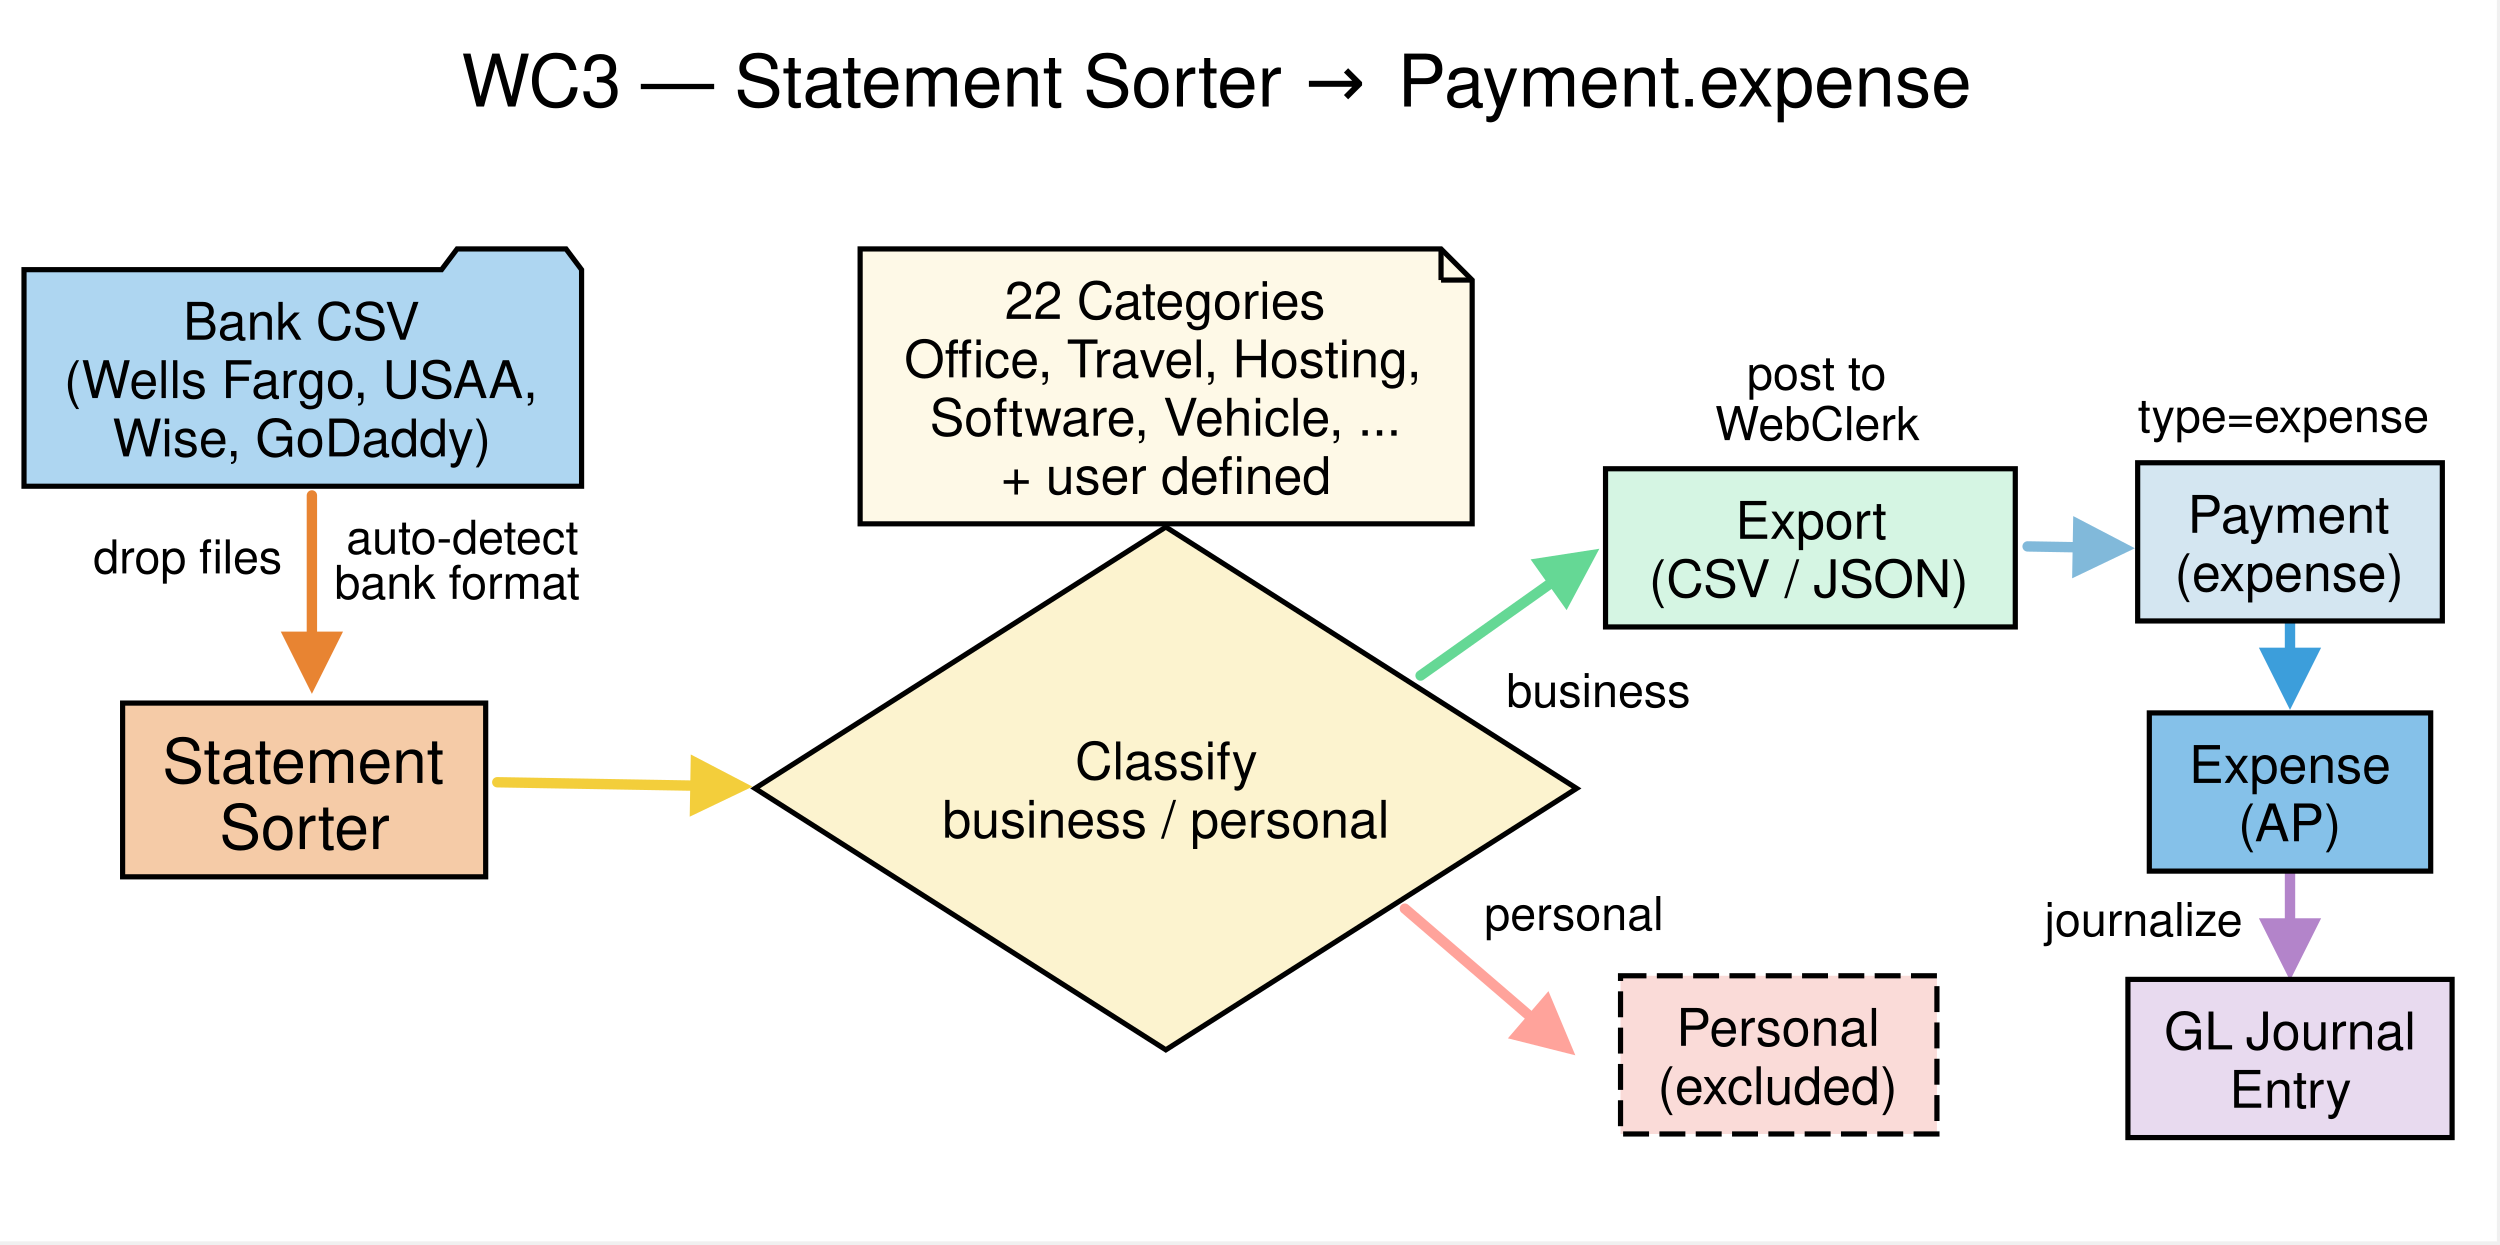
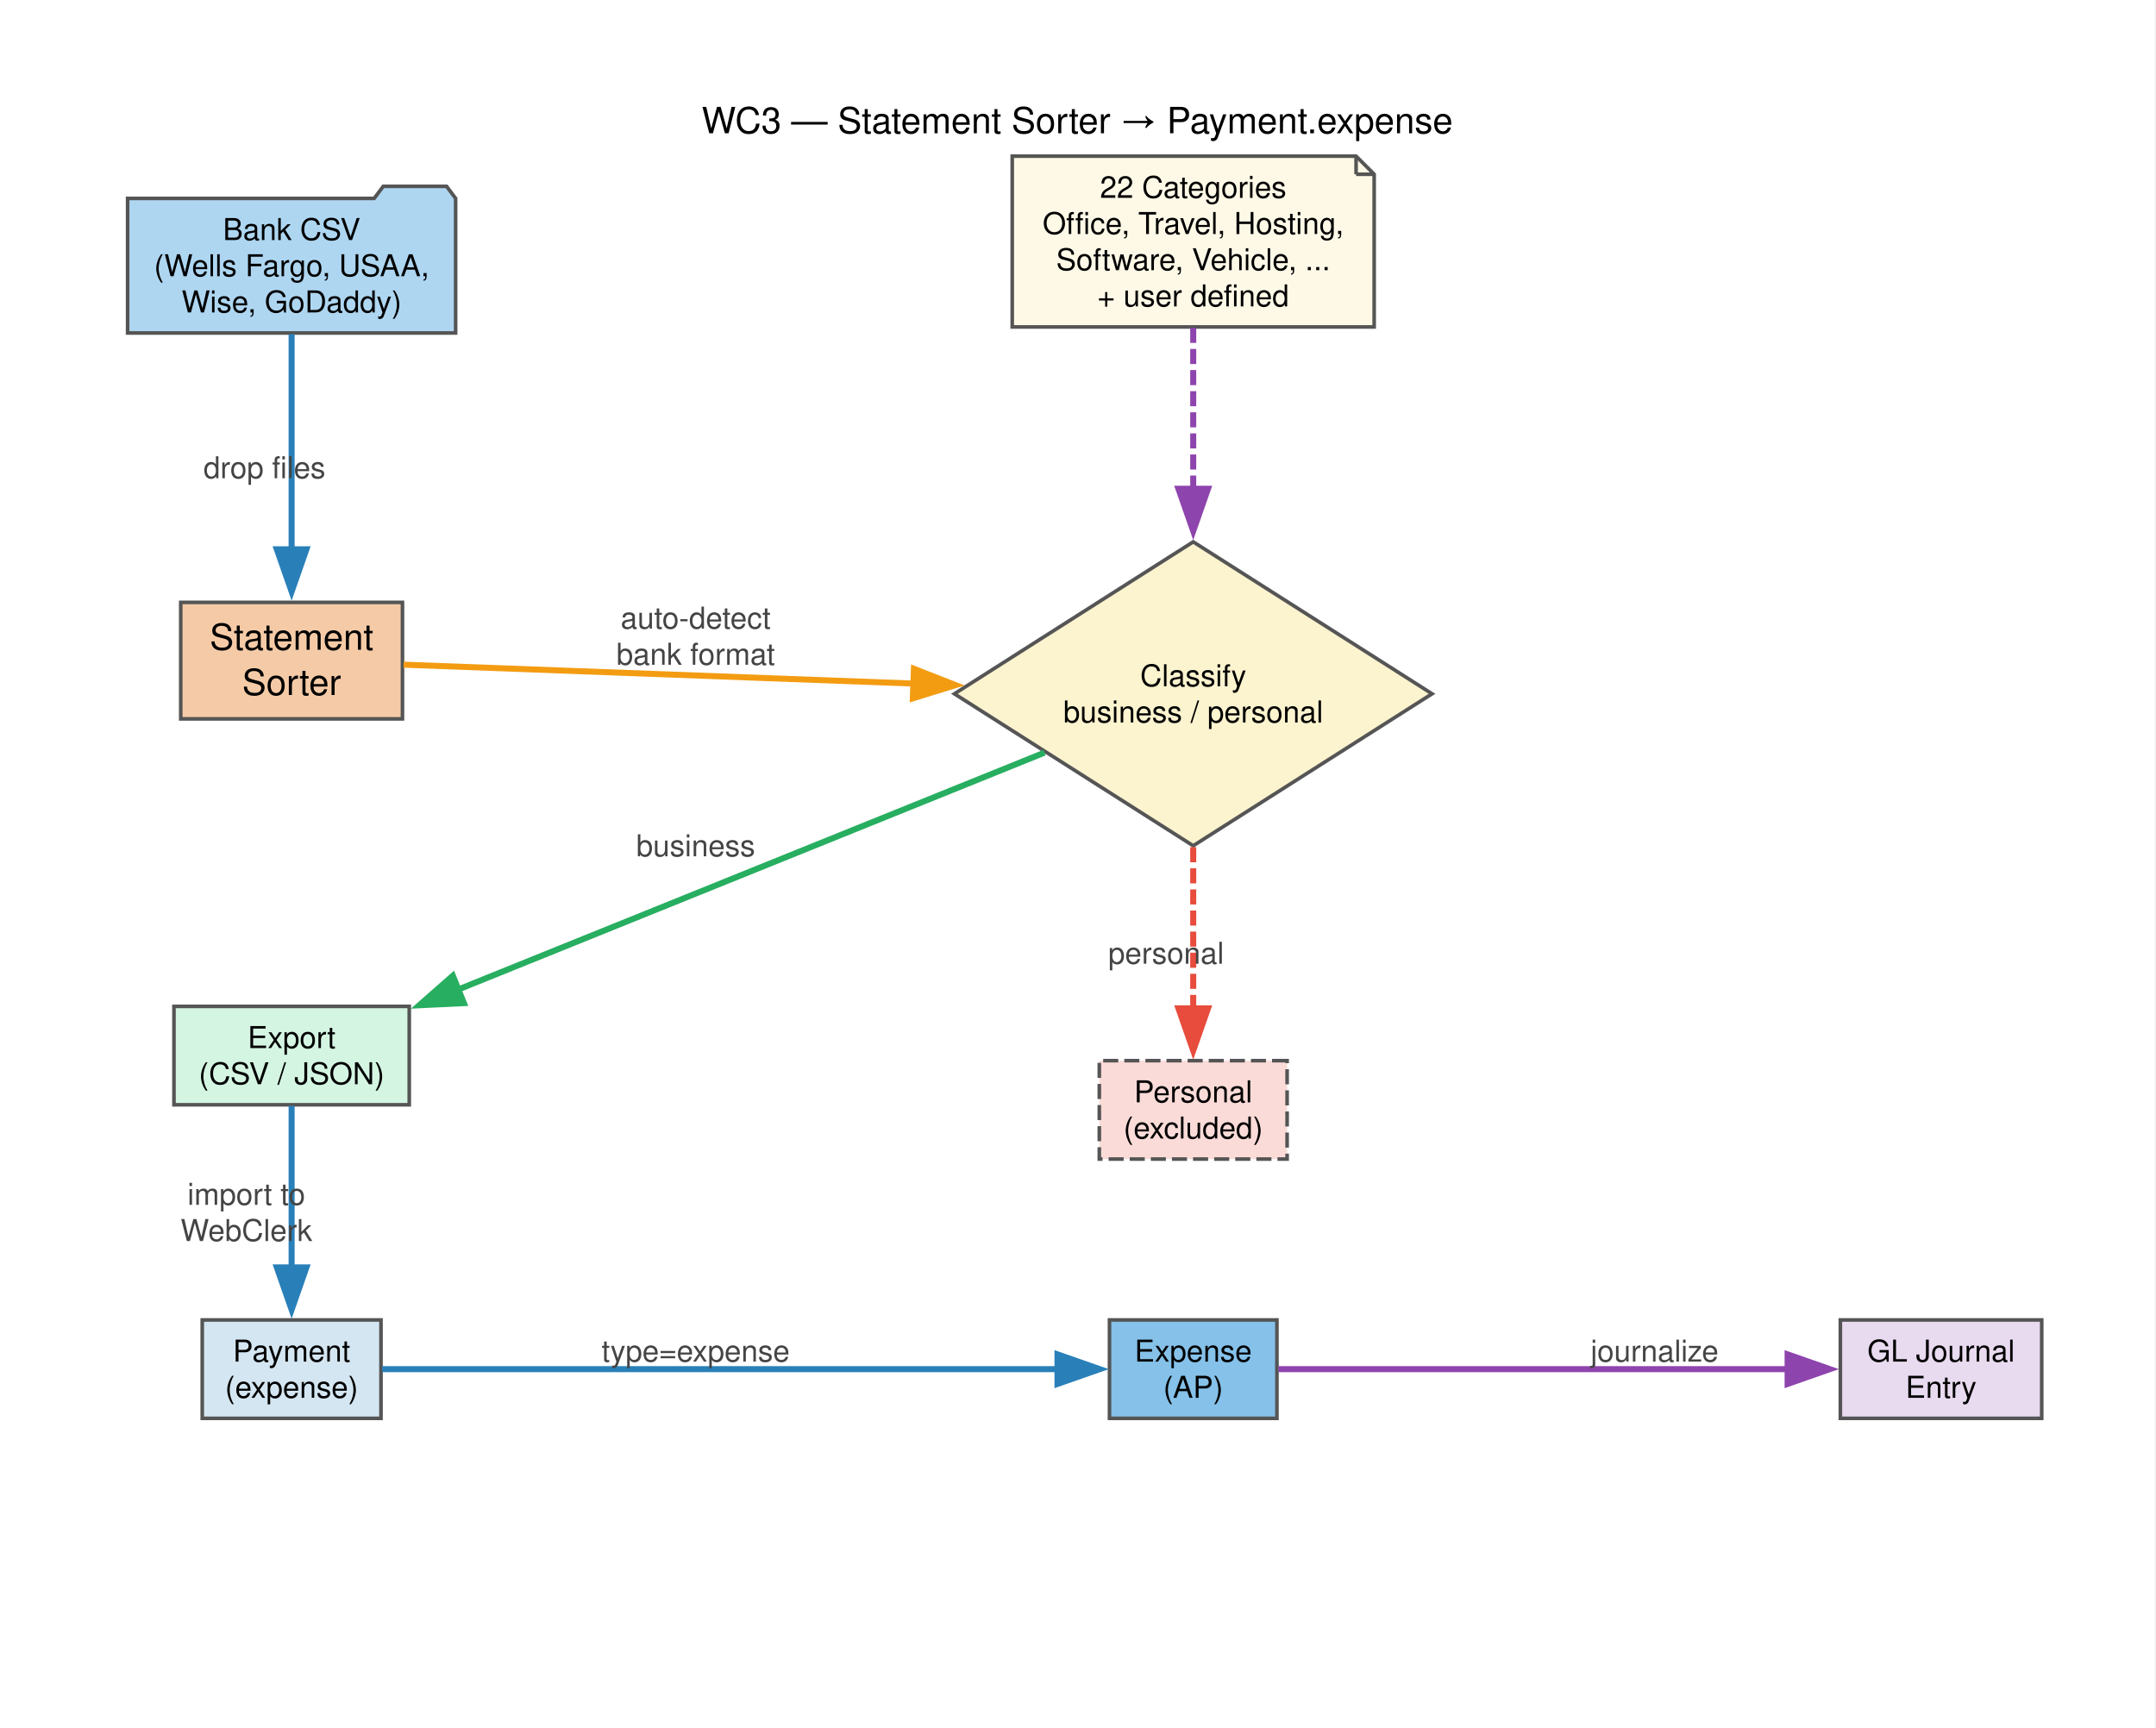
- <svg xmlns="http://www.w3.org/2000/svg" width="100%" height="100%" viewBox="0 0 482 240" version="1.1" xml:space="preserve" style="fill-rule:evenodd;clip-rule:evenodd;stroke-linecap:round;stroke-linejoin:round;stroke-miterlimit:1.5;">
-   <g transform="matrix(1,0,0,1,-111.212,-55.9209)">
-     <g id="graph0" transform="matrix(1,0,0,1,41.5354,518.286)">
-       <g transform="matrix(1,0,0,1,-41.5354,-518.286)">
-         <rect x="111.212" y="55.921" width="481.397" height="239.332" style="fill:white;" />
+ <svg xmlns="http://www.w3.org/2000/svg" xmlns:xlink="http://www.w3.org/1999/xlink" width="715pt" height="573pt" viewBox="0.00 0.00 715.00 573.00">
+   <g id="graph0" class="graph" transform="scale(1 1) rotate(0) translate(28.8 544.48)">
+     <polygon fill="white" stroke="none" points="-28.8,28.8 -28.8,-544.48 685.71,-544.48 685.71,28.8 -28.8,28.8" />
+     <text xml:space="preserve" text-anchor="middle" x="328.45" y="-500.28" font-family="Helvetica Neue,Helvetica,Arial,sans-serif" font-size="12.00">WC3 — Statement Sorter → Payment.expense</text>
+     <g id="node3" class="node">
+       <polygon fill="#aed6f1" stroke="#555555" stroke-width="1.2" points="122.3,-478.68 119.3,-482.68 98.3,-482.68 95.3,-478.68 13.52,-478.68 13.52,-434.04 122.3,-434.04 122.3,-478.68" />
+       <text xml:space="preserve" text-anchor="middle" x="67.91" y="-464.86" font-family="Helvetica Neue,Helvetica,Arial,sans-serif" font-size="10.00">Bank CSV</text>
+       <text xml:space="preserve" text-anchor="middle" x="67.91" y="-452.86" font-family="Helvetica Neue,Helvetica,Arial,sans-serif" font-size="10.00">(Wells Fargo, USAA,</text>
+       <text xml:space="preserve" text-anchor="middle" x="67.91" y="-440.86" font-family="Helvetica Neue,Helvetica,Arial,sans-serif" font-size="10.00">Wise, GoDaddy)</text>
+     </g>
+     <g id="node4" class="node">
+       <polygon fill="#fef9e7" stroke="#555555" stroke-width="1.2" points="420.92,-492.68 306.89,-492.68 306.89,-436.04 426.92,-436.04 426.92,-486.68 420.92,-492.68" />
+       <polyline fill="none" stroke="#555555" stroke-width="1.2" points="420.92,-492.68 420.92,-486.68" />
+       <polyline fill="none" stroke="#555555" stroke-width="1.2" points="426.92,-486.68 420.92,-486.68" />
+       <text xml:space="preserve" text-anchor="middle" x="366.91" y="-478.86" font-family="Helvetica Neue,Helvetica,Arial,sans-serif" font-size="10.00">22 Categories</text>
+       <text xml:space="preserve" text-anchor="middle" x="366.91" y="-466.86" font-family="Helvetica Neue,Helvetica,Arial,sans-serif" font-size="10.00">Office, Travel, Hosting,</text>
+       <text xml:space="preserve" text-anchor="middle" x="366.91" y="-454.86" font-family="Helvetica Neue,Helvetica,Arial,sans-serif" font-size="10.00">Software, Vehicle, ...</text>
+       <text xml:space="preserve" text-anchor="middle" x="366.91" y="-442.86" font-family="Helvetica Neue,Helvetica,Arial,sans-serif" font-size="10.00">+ user defined</text>
+     </g>
+     <g id="node5" class="node">
+       <g id="a_node5">
+         <a xlink:href="vscode://file/Users/williamjames/Documents/CommerceExpert/webClerk3/sites/statement_sorter/sort.py:1" xlink:title="Statement Sorter — free standalone tool. Drop bank CSVs, classify business vs personal, export. Lead gen for WebClerk. Feeds Payment.expense.&#10;Service: sites/statement_sorter/sort.py&#10;Functions:&#10;  detect @ sites/statement_sorter/sort.py:58 (auto-detect bank format from CSV headers)&#10;  build_html @ sites/statement_sorter/sort.py:216 (renders classification UI)&#10;  export @ sites/statement_sorter/sort.py:524 (CSV/JSON export of classified lines)" target="_blank">
+           <polygon fill="#f5cba7" stroke="#555555" stroke-width="1.2" points="104.67,-344.68 31.14,-344.68 31.14,-306.04 104.67,-306.04 104.67,-344.68" />
+           <text xml:space="preserve" text-anchor="middle" x="67.91" y="-328.96" font-family="Helvetica Neue,Helvetica,Arial,sans-serif" font-size="12.00">Statement</text>
+           <text xml:space="preserve" text-anchor="middle" x="67.91" y="-313.96" font-family="Helvetica Neue,Helvetica,Arial,sans-serif" font-size="12.00">Sorter</text>
+         </a>
      </g>
-       <g transform="matrix(1,0,0,1,510.001,-379.048)">
-         <text x="-28.147px" y="0px" style="font-family:'Helvetica';font-size:9px;">type=expense</text>
+     </g>
+     <g id="edge6" class="edge">
+       <path fill="none" stroke="#2980b9" stroke-width="2" d="M67.91,-433.63C67.91,-413.94 67.91,-385.1 67.91,-362.13" />
+       <polygon fill="#2980b9" stroke="#2980b9" stroke-width="2" points="72.81,-362.28 67.91,-348.28 63.01,-362.28 72.81,-362.28" />
+       <text xml:space="preserve" text-anchor="middle" x="58.91" y="-385.86" font-family="Helvetica Neue,Helvetica,Arial,sans-serif" font-size="10.00" fill="#444444">drop files</text>
+     </g>
+     <g id="node6" class="node">
+       <g id="a_node6">
+         <a xlink:title="Classification step — user marks each line as business or personal, assigns category from 22 standard categories.">
+           <polygon fill="#fcf3cf" stroke="#555555" stroke-width="1.2" points="366.91,-364.76 287.71,-314.36 366.91,-263.96 446.11,-314.36 366.91,-364.76" />
+           <text xml:space="preserve" text-anchor="middle" x="366.91" y="-316.86" font-family="Helvetica Neue,Helvetica,Arial,sans-serif" font-size="10.00">Classify</text>
+           <text xml:space="preserve" text-anchor="middle" x="366.91" y="-304.86" font-family="Helvetica Neue,Helvetica,Arial,sans-serif" font-size="10.00">business / personal</text>
+         </a>
      </g>
-       <g transform="matrix(-0.578517,0.376129,-0.81567,-0.266771,885.828,-387.993)">
-         <path d="M382.973,187.677L419.57,161.72" style="fill:none;" />
-         <g transform="matrix(-0.578517,-0.81567,1.76885,-1.25457,340.603,759.015)">
-           <path d="M447.512,177.043L441.512,189.043L435.512,177.043L447.512,177.043Z" style="fill:rgb(179,132,202);" />
-           <path d="M441.512,168.353L441.512,179.443" style="fill:none;stroke:rgb(179,132,202);stroke-width:2px;" />
-         </g>
+     </g>
+     <g id="edge7" class="edge">
+       <path fill="none" stroke="#8e44ad" stroke-width="2" stroke-dasharray="5,2" d="M366.91,-435.74C366.91,-417.86 366.91,-399.99 366.91,-382.11" />
+       <polygon fill="#8e44ad" stroke="#8e44ad" stroke-width="2" points="371.81,-382.36 366.91,-368.36 362.01,-382.36 371.81,-382.36" />
+     </g>
+     <g id="edge2" class="edge">
+       <path fill="none" stroke="#f39c12" stroke-width="2" d="M105.03,-324.02C146.8,-322.48 217.13,-319.87 274.25,-317.75" />
+       <polygon fill="#f39c12" stroke="#f39c12" stroke-width="2" points="274.29,-322.66 288.1,-317.24 273.93,-312.86 274.29,-322.66" />
+       <text xml:space="preserve" text-anchor="middle" x="201.91" y="-335.99" font-family="Helvetica Neue,Helvetica,Arial,sans-serif" font-size="10.00" fill="#444444">auto-detect</text>
+       <text xml:space="preserve" text-anchor="middle" x="201.91" y="-323.99" font-family="Helvetica Neue,Helvetica,Arial,sans-serif" font-size="10.00" fill="#444444">bank format</text>
+     </g>
+     <g id="node7" class="node">
+       <g id="a_node7">
+         <a xlink:title="Export — classified lines become Payment records in WebClerk. Business lines → expense, personal lines → excluded.">
+           <polygon fill="#d5f5e3" stroke="#555555" stroke-width="1.2" points="106.92,-210.68 28.89,-210.68 28.89,-178.04 106.92,-178.04 106.92,-210.68" />
+           <text xml:space="preserve" text-anchor="middle" x="67.91" y="-196.86" font-family="Helvetica Neue,Helvetica,Arial,sans-serif" font-size="10.00">Export</text>
+           <text xml:space="preserve" text-anchor="middle" x="67.91" y="-184.86" font-family="Helvetica Neue,Helvetica,Arial,sans-serif" font-size="10.00">(CSV / JSON)</text>
+         </a>
      </g>
-       <g transform="matrix(-0.578517,0.376129,-0.81567,-0.266771,885.828,-440.164)">
-         <path d="M382.973,187.677L419.57,161.72" style="fill:none;" />
-         <g transform="matrix(-0.578517,-0.81567,1.76885,-1.25457,432.888,693.562)">
-           <path d="M447.512,124.871L441.512,136.871L435.512,124.871L447.512,124.871Z" style="fill:rgb(60,158,219);" />
-           <path d="M441.512,116.181L441.512,127.271" style="fill:none;stroke:rgb(60,158,219);stroke-width:2px;" />
-         </g>
+     </g>
+     <g id="edge8" class="edge">
+       <path fill="none" stroke="#27ae60" stroke-width="2" d="M317.61,-294.85C264.24,-273.28 178.51,-238.64 122.94,-216.19" />
+       <polygon fill="#27ae60" stroke="#27ae60" stroke-width="2" points="125.05,-211.76 110.24,-211.06 121.38,-220.85 125.05,-211.76" />
+       <text xml:space="preserve" text-anchor="middle" x="201.91" y="-260.46" font-family="Helvetica Neue,Helvetica,Arial,sans-serif" font-size="10.00" fill="#444444">business</text>
+     </g>
+     <g id="node8" class="node">
+       <polygon fill="#fadbd8" stroke="#555555" stroke-width="1.2" stroke-dasharray="5,2" points="398.05,-192.68 335.77,-192.68 335.77,-160.04 398.05,-160.04 398.05,-192.68" />
+       <text xml:space="preserve" text-anchor="middle" x="366.91" y="-178.86" font-family="Helvetica Neue,Helvetica,Arial,sans-serif" font-size="10.00">Personal</text>
+       <text xml:space="preserve" text-anchor="middle" x="366.91" y="-166.86" font-family="Helvetica Neue,Helvetica,Arial,sans-serif" font-size="10.00">(excluded)</text>
+     </g>
+     <g id="edge9" class="edge">
+       <path fill="none" stroke="#e74c3c" stroke-width="2" stroke-dasharray="5,2" d="M366.91,-263.49C366.91,-245.63 366.91,-226.03 366.91,-209.95" />
+       <polygon fill="#e74c3c" stroke="#e74c3c" stroke-width="2" points="371.81,-210.03 366.91,-196.03 362.01,-210.03 371.81,-210.03" />
+       <text xml:space="preserve" text-anchor="middle" x="357.91" y="-224.82" font-family="Helvetica Neue,Helvetica,Arial,sans-serif" font-size="10.00" fill="#444444">personal</text>
+     </g>
+     <g id="node9" class="node">
+       <g id="a_node9">
+         <a xlink:href="vscode://file/Users/williamjames/Documents/CommerceExpert/webClerk3/apps/transactions/models/payment.py" xlink:title="Payment — handles AR (received) and AP (expense). Signed amounts. Category maps to GL. Statement Sorter feeds expense side.&#10;Model: apps/transactions/models/payment.py&#10;Functions:&#10;  Payment @ apps/transactions/models/payment.py:1 (AR+AP via type field; signed amounts)" target="_blank">
+           <polygon fill="#d4e6f1" stroke="#555555" stroke-width="1.2" points="97.55,-106.68 38.27,-106.68 38.27,-74.04 97.55,-74.04 97.55,-106.68" />
+           <text xml:space="preserve" text-anchor="middle" x="67.91" y="-92.86" font-family="Helvetica Neue,Helvetica,Arial,sans-serif" font-size="10.00">Payment</text>
+           <text xml:space="preserve" text-anchor="middle" x="67.91" y="-80.86" font-family="Helvetica Neue,Helvetica,Arial,sans-serif" font-size="10.00">(expense)</text>
+         </a>
      </g>
-       <g transform="matrix(1,0,0,1,304.912,-441.822)">
-         <text x="-146.282px" y="0px" style="font-family:'Helvetica';font-size:14px;">WC3 — Statement Sorter</text>
-         <text x="16.324px" y="0px" style="font-family:'LucidaGrande', 'Lucida Grande', sans-serif;font-weight:500;font-size:14px;">→</text>
-         <text x="34.214px" y="0px" style="font-family:'Helvetica';font-size:14px;">Payment.expense</text>
+     </g>
+     <g id="edge10" class="edge">
+       <path fill="none" stroke="#2980b9" stroke-width="2" d="M67.91,-177.69C67.91,-163.23 67.91,-141.84 67.91,-123.85" />
+       <polygon fill="#2980b9" stroke="#2980b9" stroke-width="2" points="72.81,-124.1 67.91,-110.1 63.01,-124.1 72.81,-124.1" />
+       <text xml:space="preserve" text-anchor="middle" x="52.91" y="-144.86" font-family="Helvetica Neue,Helvetica,Arial,sans-serif" font-size="10.00" fill="#444444">import to</text>
+       <text xml:space="preserve" text-anchor="middle" x="52.91" y="-132.86" font-family="Helvetica Neue,Helvetica,Arial,sans-serif" font-size="10.00" fill="#444444">WebClerk</text>
+     </g>
+     <g id="node10" class="node">
+       <g id="a_node10">
+         <a xlink:href="vscode://file/Users/williamjames/Documents/CommerceExpert/webClerk3/apps/transactions/models/payment.py" xlink:title="Expense — Payment with type=expense. Category from Statement Sorter maps to GL account. Checkbook-style entry.&#10;Model: apps/transactions/models/payment.py" target="_blank">
+           <polygon fill="#85c1e9" stroke="#555555" stroke-width="1.2" points="394.67,-106.68 339.14,-106.68 339.14,-74.04 394.67,-74.04 394.67,-106.68" />
+           <text xml:space="preserve" text-anchor="middle" x="366.91" y="-92.86" font-family="Helvetica Neue,Helvetica,Arial,sans-serif" font-size="10.00">Expense</text>
+           <text xml:space="preserve" text-anchor="middle" x="366.91" y="-80.86" font-family="Helvetica Neue,Helvetica,Arial,sans-serif" font-size="10.00">(AP)</text>
+         </a>
      </g>
-       <g id="node3" transform="matrix(1,0,0,1,74.3047,60.8704)">
-         <path d="M107.5,-471.24L104.5,-475.24L83.5,-475.24L80.5,-471.24L0,-471.24L0,-429.49L107.5,-429.49L107.5,-471.24Z" style="fill:rgb(174,214,241);fill-rule:nonzero;stroke:black;stroke-width:1px;stroke-linecap:butt;stroke-linejoin:miter;stroke-miterlimit:4;" />
-         <g transform="matrix(1,0,0,1,53.75,-457.74)">
-           <text x="-23.066px" y="0px" style="font-family:'Helvetica';font-size:10px;">Bank CSV</text>
-         </g>
-         <g transform="matrix(1,0,0,1,53.75,-446.49)">
-           <text x="-46.033px" y="0px" style="font-family:'Helvetica';font-size:10px;">(W<tspan x="-33.44px -27.878px " y="0px 0px ">el</tspan>ls Fargo, USAA,</text>
-         </g>
-         <g transform="matrix(1,0,0,1,53.75,-435.24)">
-           <text x="-36.677px" y="0px" style="font-family:'Helvetica';font-size:10px;">Wise, GoDaddy)</text>
-         </g>
-       </g>
-       <g id="node4" transform="matrix(1,0,0,1,0.0594987,70.4904)">
-         <path d="M347.45,-484.86L235.45,-484.86L235.45,-431.86L353.45,-431.86L353.45,-478.86L347.45,-484.86Z" style="fill:rgb(254,249,231);fill-rule:nonzero;stroke:black;stroke-width:1px;stroke-linecap:butt;stroke-linejoin:miter;stroke-miterlimit:4;" />
-         <path d="M347.45,-484.86L347.45,-478.86" style="fill:none;fill-rule:nonzero;stroke:black;stroke-width:1px;stroke-linecap:butt;stroke-linejoin:miter;stroke-miterlimit:4;" />
-         <path d="M353.45,-478.86L347.45,-478.86" style="fill:none;fill-rule:nonzero;stroke:black;stroke-width:1px;stroke-linecap:butt;stroke-linejoin:miter;stroke-miterlimit:4;" />
-         <g transform="matrix(1,0,0,1,294.45,-471.36)">
-           <text x="-31.13px" y="0px" style="font-family:'Helvetica';font-size:10px;">22 Categories</text>
-         </g>
-         <g transform="matrix(1,0,0,1,294.45,-460.11)">
-           <g transform="matrix(10,0,0,10,-40.1099,0)">
-                     </g>
-           <g transform="matrix(10,0,0,10,-37.3315,0)">
-                     </g>
-           <text x="-50.491px" y="0px" style="font-family:'Helvetica';font-size:10px;">Of<tspan x="-40.11px " y="0px ">ﬁ</tspan>ce, <tspan x="-19.167px -13.425px -10.095px " y="0px 0px 0px ">Tra</tspan>vel, Hosting,</text>
-         </g>
-         <g transform="matrix(1,0,0,1,294.45,-448.86)">
-           <text x="-45.581px" y="0px" style="font-family:'Helvetica';font-size:10px;">Software, V<tspan x="5.562px 11.123px " y="0px 0px ">eh</tspan>icle, ...</text>
-         </g>
-         <g transform="matrix(1,0,0,1,294.45,-437.61)">
-           <g transform="matrix(10,0,0,10,10.144,0)">
-                     </g>
-           <g transform="matrix(10,0,0,10,12.9224,0)">
-                     </g>
-           <text x="-31.829px" y="0px" style="font-family:'Helvetica';font-size:10px;">+ user deﬁned</text>
-         </g>
-       </g>
-       <g id="node5" transform="matrix(1,0,0,1,74.5664,12.2969)">
-         <g id="a_node5">
-           <g>
-             <rect x="18.75" y="-339.11" width="70" height="33.5" style="fill:rgb(245,203,167);fill-rule:nonzero;stroke:black;stroke-width:1px;stroke-linecap:butt;stroke-linejoin:miter;stroke-miterlimit:4;" />
-             <g transform="matrix(1,0,0,1,53.75,-323.71)">
-               <text x="-27.349px" y="0px" style="font-family:'Helvetica';font-size:12px;">Statement</text>
-             </g>
-             <g transform="matrix(1,0,0,1,53.75,-310.96)">
-               <text x="-16.339px" y="0px" style="font-family:'Helvetica';font-size:12px;">Sorter</text>
-             </g>
-           </g>
-         </g>
-       </g>
-       <g transform="matrix(1,0,0,1,105.907,-351.809)">
-         <g id="edge6">
-           <g transform="matrix(9,0,0,9,2.25439,0)">
-                     </g>
-           <g transform="matrix(9,0,0,9,4.75488,0)">
-                     </g>
-           <text x="-18.259px" y="0px" style="font-family:'Helvetica';font-size:9px;">drop ﬁles</text>
-         </g>
-       </g>
-       <g id="node6">
-         <g id="a_node6">
-           <g>
-             <path d="M294.45,-360.76L215.25,-310.36L294.45,-259.96L373.65,-310.36L294.45,-360.76Z" style="fill:rgb(252,243,207);fill-rule:nonzero;stroke:black;stroke-width:1px;stroke-linecap:butt;stroke-linejoin:miter;stroke-miterlimit:4;" />
-             <g transform="matrix(1,0,0,1,294.45,-312.11)">
-               <text x="-17.502px" y="0px" style="font-family:'Helvetica';font-size:10px;">Classify</text>
-             </g>
-             <g transform="matrix(1,0,0,1,294.45,-300.86)">
-               <text x="-43.081px" y="0px" style="font-family:'Helvetica';font-size:10px;">business / personal</text>
-             </g>
-           </g>
-         </g>
-       </g>
-       <g id="edge2" transform="matrix(1,0,0,1,21.0582,-51.6414)">
-         <g transform="matrix(1,0,0,1,137.898,-303.955)">
-           <text x="-22.515px" y="0px" style="font-family:'Helvetica';font-size:9px;">auto-detect</text>
-         </g>
-         <g transform="matrix(1,0,0,1,136.859,-295.26)">
-           <text x="-23.761px" y="0px" style="font-family:'Helvetica';font-size:9px;">bank format</text>
-         </g>
-       </g>
-       <g id="node7" transform="matrix(1,0,0,1,364.974,-165.379)">
-         <g id="a_node7">
-           <g>
-             <rect x="14.25" y="-206.61" width="79" height="30.5" style="fill:rgb(213,245,227);fill-rule:nonzero;stroke:black;stroke-width:1px;stroke-linecap:butt;stroke-linejoin:miter;stroke-miterlimit:4;" />
-             <g transform="matrix(1,0,0,1,53.75,-193.11)">
-               <text x="-14.451px" y="0px" style="font-family:'Helvetica';font-size:10px;">Export</text>
-             </g>
-             <g transform="matrix(1,0,0,1,53.75,-181.86)">
-               <text x="-31.113px" y="0px" style="font-family:'Helvetica';font-size:10px;">(CSV / JSON)</text>
-             </g>
-           </g>
-         </g>
-       </g>
-       <g transform="matrix(1,0,0,1,377.875,-326.041)">
-         <g id="edge8">
-           <text x="-17.76px" y="0px" style="font-family:'Helvetica';font-size:9px;">business</text>
-         </g>
-       </g>
-       <g id="node8" transform="matrix(1,0,0,1,118.165,-85.6263)">
-         <rect x="263.95" y="-188.61" width="61" height="30.5" style="fill:rgb(250,219,216);fill-rule:nonzero;stroke:black;stroke-width:1px;stroke-linecap:butt;stroke-linejoin:miter;stroke-miterlimit:4;stroke-dasharray:5,2;" />
-         <g transform="matrix(1,0,0,1,294.45,-175.11)">
-           <text x="-19.734px" y="0px" style="font-family:'Helvetica';font-size:10px;">Personal</text>
-         </g>
-         <g transform="matrix(1,0,0,1,294.45,-163.86)">
-           <text x="-23.345px" y="0px" style="font-family:'Helvetica';font-size:10px;">(excluded)</text>
-         </g>
-       </g>
-       <g transform="matrix(1,0,0,1,373.108,-283.051)">
-         <g id="edge9">
-           <text x="-17.262px" y="0px" style="font-family:'Helvetica';font-size:9px;">personal</text>
-         </g>
-       </g>
-       <g id="node9" transform="matrix(1,0,0,1,457.439,-268.535)">
-         <g id="a_node9">
-           <g>
-             <rect x="24.38" y="-104.61" width="58.74" height="30.5" style="fill:rgb(212,230,241);fill-rule:nonzero;stroke:black;stroke-width:1px;stroke-linecap:butt;stroke-linejoin:miter;stroke-miterlimit:4;" />
-             <g transform="matrix(1,0,0,1,53.75,-91.11)">
-               <text x="-19.731px" y="0px" style="font-family:'Helvetica';font-size:10px;">Payment</text>
-             </g>
-             <g transform="matrix(1,0,0,1,53.75,-79.86)">
-               <text x="-22.234px" y="0px" style="font-family:'Helvetica';font-size:10px;">(expense)</text>
-             </g>
-           </g>
-         </g>
-       </g>
-       <g id="node10" transform="matrix(1,0,0,1,216.744,-220.305)">
-         <g id="a_node10">
-           <g>
-             <rect x="267.32" y="-104.61" width="54.25" height="30.5" style="fill:rgb(133,193,233);fill-rule:nonzero;stroke:black;stroke-width:1px;stroke-linecap:butt;stroke-linejoin:miter;stroke-miterlimit:4;" />
-             <g transform="matrix(1,0,0,1,294.45,-91.11)">
-               <text x="-19.458px" y="0px" style="font-family:'Helvetica';font-size:10px;">Expense</text>
-             </g>
-             <g transform="matrix(1,0,0,1,294.45,-79.86)">
-               <text x="-10px" y="0px" style="font-family:'Helvetica';font-size:10px;">(AP)</text>
-             </g>
-           </g>
-         </g>
-       </g>
-       <g id="node11" transform="matrix(1,0,0,1,15.7891,-168.93)">
-         <rect x="464.15" y="-104.61" width="62.5" height="30.5" style="fill:rgb(232,218,239);fill-rule:nonzero;stroke:black;stroke-width:1px;stroke-linecap:butt;stroke-linejoin:miter;stroke-miterlimit:4;" />
-         <g transform="matrix(1,0,0,1,495.4,-91.11)">
-           <text x="-24.275px" y="0px" style="font-family:'Helvetica';font-size:10px;">GL<tspan x="-11.301px -8.523px " y="0px 0px "> J</tspan>ournal</text>
-         </g>
-         <g transform="matrix(1,0,0,1,495.4,-79.86)">
-           <text x="-11.67px" y="0px" style="font-family:'Helvetica';font-size:10px;">Entry</text>
-         </g>
-       </g>
-       <g transform="matrix(1,0,0,1,483.119,-281.898)">
-         <g id="edge5">
-           <text x="-19.261px" y="0px" style="font-family:'Helvetica';font-size:9px;">journalize</text>
-         </g>
-       </g>
-       <g transform="matrix(0.961338,0.0274214,0.0274214,0.980551,-29.7484,-526.646)">
-         <path d="M382.973,187.677L419.57,161.72" style="fill:none;" />
-         <g transform="matrix(1.04105,-0.0291133,-0.0291133,1.02065,101.635,62.7136)">
-           <path d="M295.099,107.847L308.358,105.799L302.041,117.635L295.099,107.847Z" style="fill:rgb(101,216,149);" />
-           <path d="M273.887,130.248C273.887,130.248 290.357,118.567 300.528,111.353" style="fill:none;stroke:rgb(101,216,149);stroke-width:2px;" />
-         </g>
-       </g>
-       <g transform="matrix(0.884474,0.593869,-0.648473,0.804599,-51.4756,-689.987)">
-         <path d="M382.973,187.677L419.57,161.72" style="fill:none;" />
-         <g transform="matrix(0.733618,-0.541478,0.591265,0.806446,223.465,117.963)">
-           <path d="M133.181,145.461L145.076,151.667L132.974,157.46L133.181,145.461Z" style="fill:rgb(243,206,59);" />
-           <path d="M95.873,150.818C95.873,150.818 121.159,151.255 135.477,151.502" style="fill:none;stroke:rgb(243,206,59);stroke-width:2px;" />
-         </g>
-       </g>
-       <g transform="matrix(-0.578517,0.695542,-0.81567,-0.493316,504.448,-540.638)">
-         <path d="M382.973,187.677L419.57,161.72" style="fill:none;" />
-         <g transform="matrix(-0.578517,-0.81567,0.956546,-0.678434,326.394,301.527)">
-           <path d="M66.133,121.777L60.133,133.777L54.133,121.777L66.133,121.777Z" style="fill:rgb(232,132,50);" />
-           <path d="M60.133,95.517L60.133,124.177" style="fill:none;stroke:rgb(232,132,50);stroke-width:2px;" />
-         </g>
-       </g>
-       <g transform="matrix(0.36609,0.584922,-0.280807,0.810945,373.096,-733.22)">
-         <path d="M382.973,187.677L419.57,161.72" style="fill:none;" />
-         <g transform="matrix(1.75861,-1.26846,0.608956,0.793899,-368.656,599.905)">
-           <path d="M399.713,99.5L411.607,105.707L399.506,111.499L399.713,99.5Z" style="fill:rgb(129,185,218);" />
-           <path d="M390.92,105.35C390.92,105.35 396.601,105.448 402.009,105.541" style="fill:none;stroke:rgb(129,185,218);stroke-width:2px;" />
-         </g>
-       </g>
-       <g transform="matrix(0.220401,0.952631,-0.955762,0.253823,435.497,-699.644)">
-         <path d="M382.973,187.677L419.57,161.72" style="fill:none;" />
-         <g transform="matrix(0.26264,-0.98572,0.98896,0.228056,138.581,414.71)">
-           <path d="M298.543,191.091L303.729,203.465L290.718,200.189L298.543,191.091Z" style="fill:rgb(255,163,155);" />
-           <path d="M270.854,175.189C270.854,175.189 286.767,188.876 296.45,197.205" style="fill:none;stroke:rgb(255,163,155);stroke-width:2px;" />
-         </g>
-       </g>
-       <g transform="matrix(1,0,0,1,-91.1055,1.21289)">
-         <g transform="matrix(1,0,0,1,511.11,-388.472)">
-           <text x="-13.509px" y="0px" style="font-family:'Helvetica';font-size:9px;">post to</text>
-         </g>
-         <g transform="matrix(1,0,0,1,511.125,-378.722)">
-           <text x="-19.674px" y="0px" style="font-family:'Helvetica';font-size:9px;">W<tspan x="-11.338px -6.333px " y="0px 0px ">eb</tspan>Clerk</text>
-         </g>
-       </g>
+     </g>
+     <g id="edge4" class="edge">
+       <path fill="none" stroke="#2980b9" stroke-width="2" d="M97.93,-90.36C150.27,-90.36 260.75,-90.36 322.25,-90.36" />
+       <polygon fill="#2980b9" stroke="#2980b9" stroke-width="2" points="321.9,-95.26 335.9,-90.36 321.9,-85.46 321.9,-95.26" />
+       <text xml:space="preserve" text-anchor="middle" x="201.91" y="-92.86" font-family="Helvetica Neue,Helvetica,Arial,sans-serif" font-size="10.00" fill="#444444">type=expense</text>
+     </g>
+     <g id="node11" class="node">
+       <polygon fill="#e8daef" stroke="#555555" stroke-width="1.2" points="648.3,-106.68 581.52,-106.68 581.52,-74.04 648.3,-74.04 648.3,-106.68" />
+       <text xml:space="preserve" text-anchor="middle" x="614.91" y="-92.86" font-family="Helvetica Neue,Helvetica,Arial,sans-serif" font-size="10.00">GL Journal</text>
+       <text xml:space="preserve" text-anchor="middle" x="614.91" y="-80.86" font-family="Helvetica Neue,Helvetica,Arial,sans-serif" font-size="10.00">Entry</text>
+     </g>
+     <g id="edge5" class="edge">
+       <path fill="none" stroke="#8e44ad" stroke-width="2" d="M395.17,-90.36C435.91,-90.36 513.29,-90.36 564.24,-90.36" />
+       <polygon fill="#8e44ad" stroke="#8e44ad" stroke-width="2" points="564.03,-95.26 578.03,-90.36 564.03,-85.46 564.03,-95.26" />
+       <text xml:space="preserve" text-anchor="middle" x="519.91" y="-92.86" font-family="Helvetica Neue,Helvetica,Arial,sans-serif" font-size="10.00" fill="#444444">journalize</text>
    </g>
  </g>
</svg>
